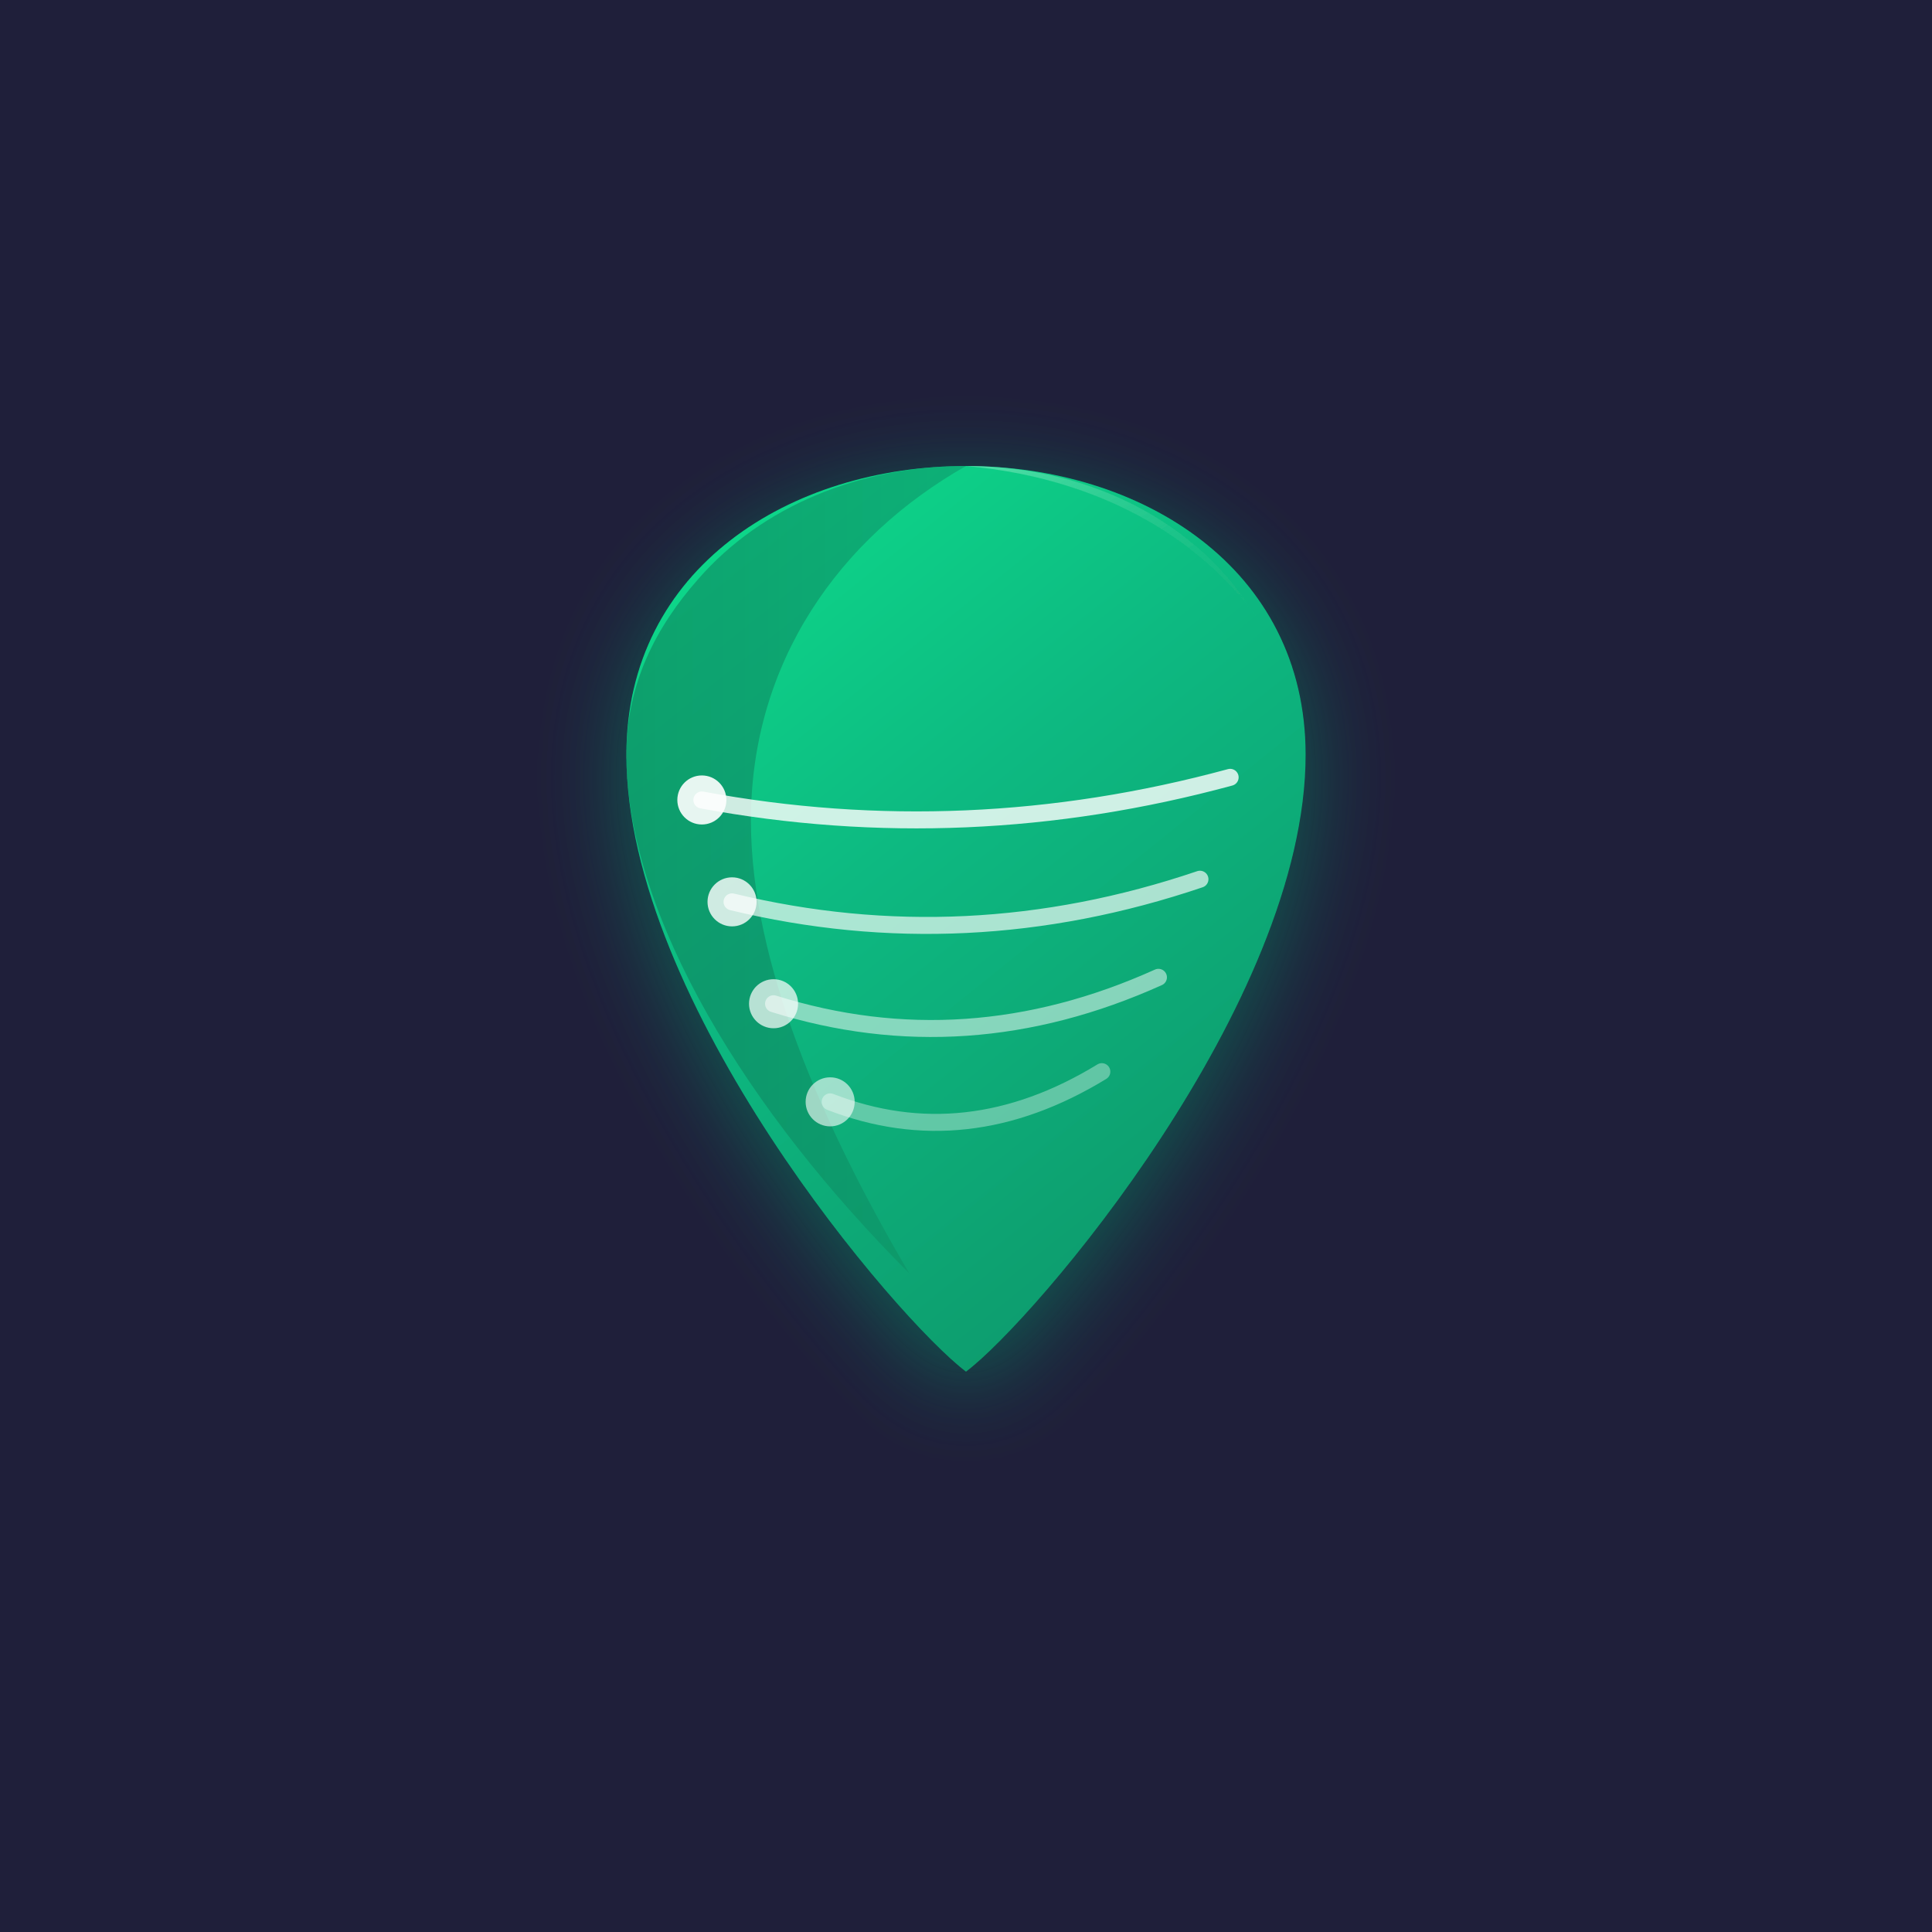
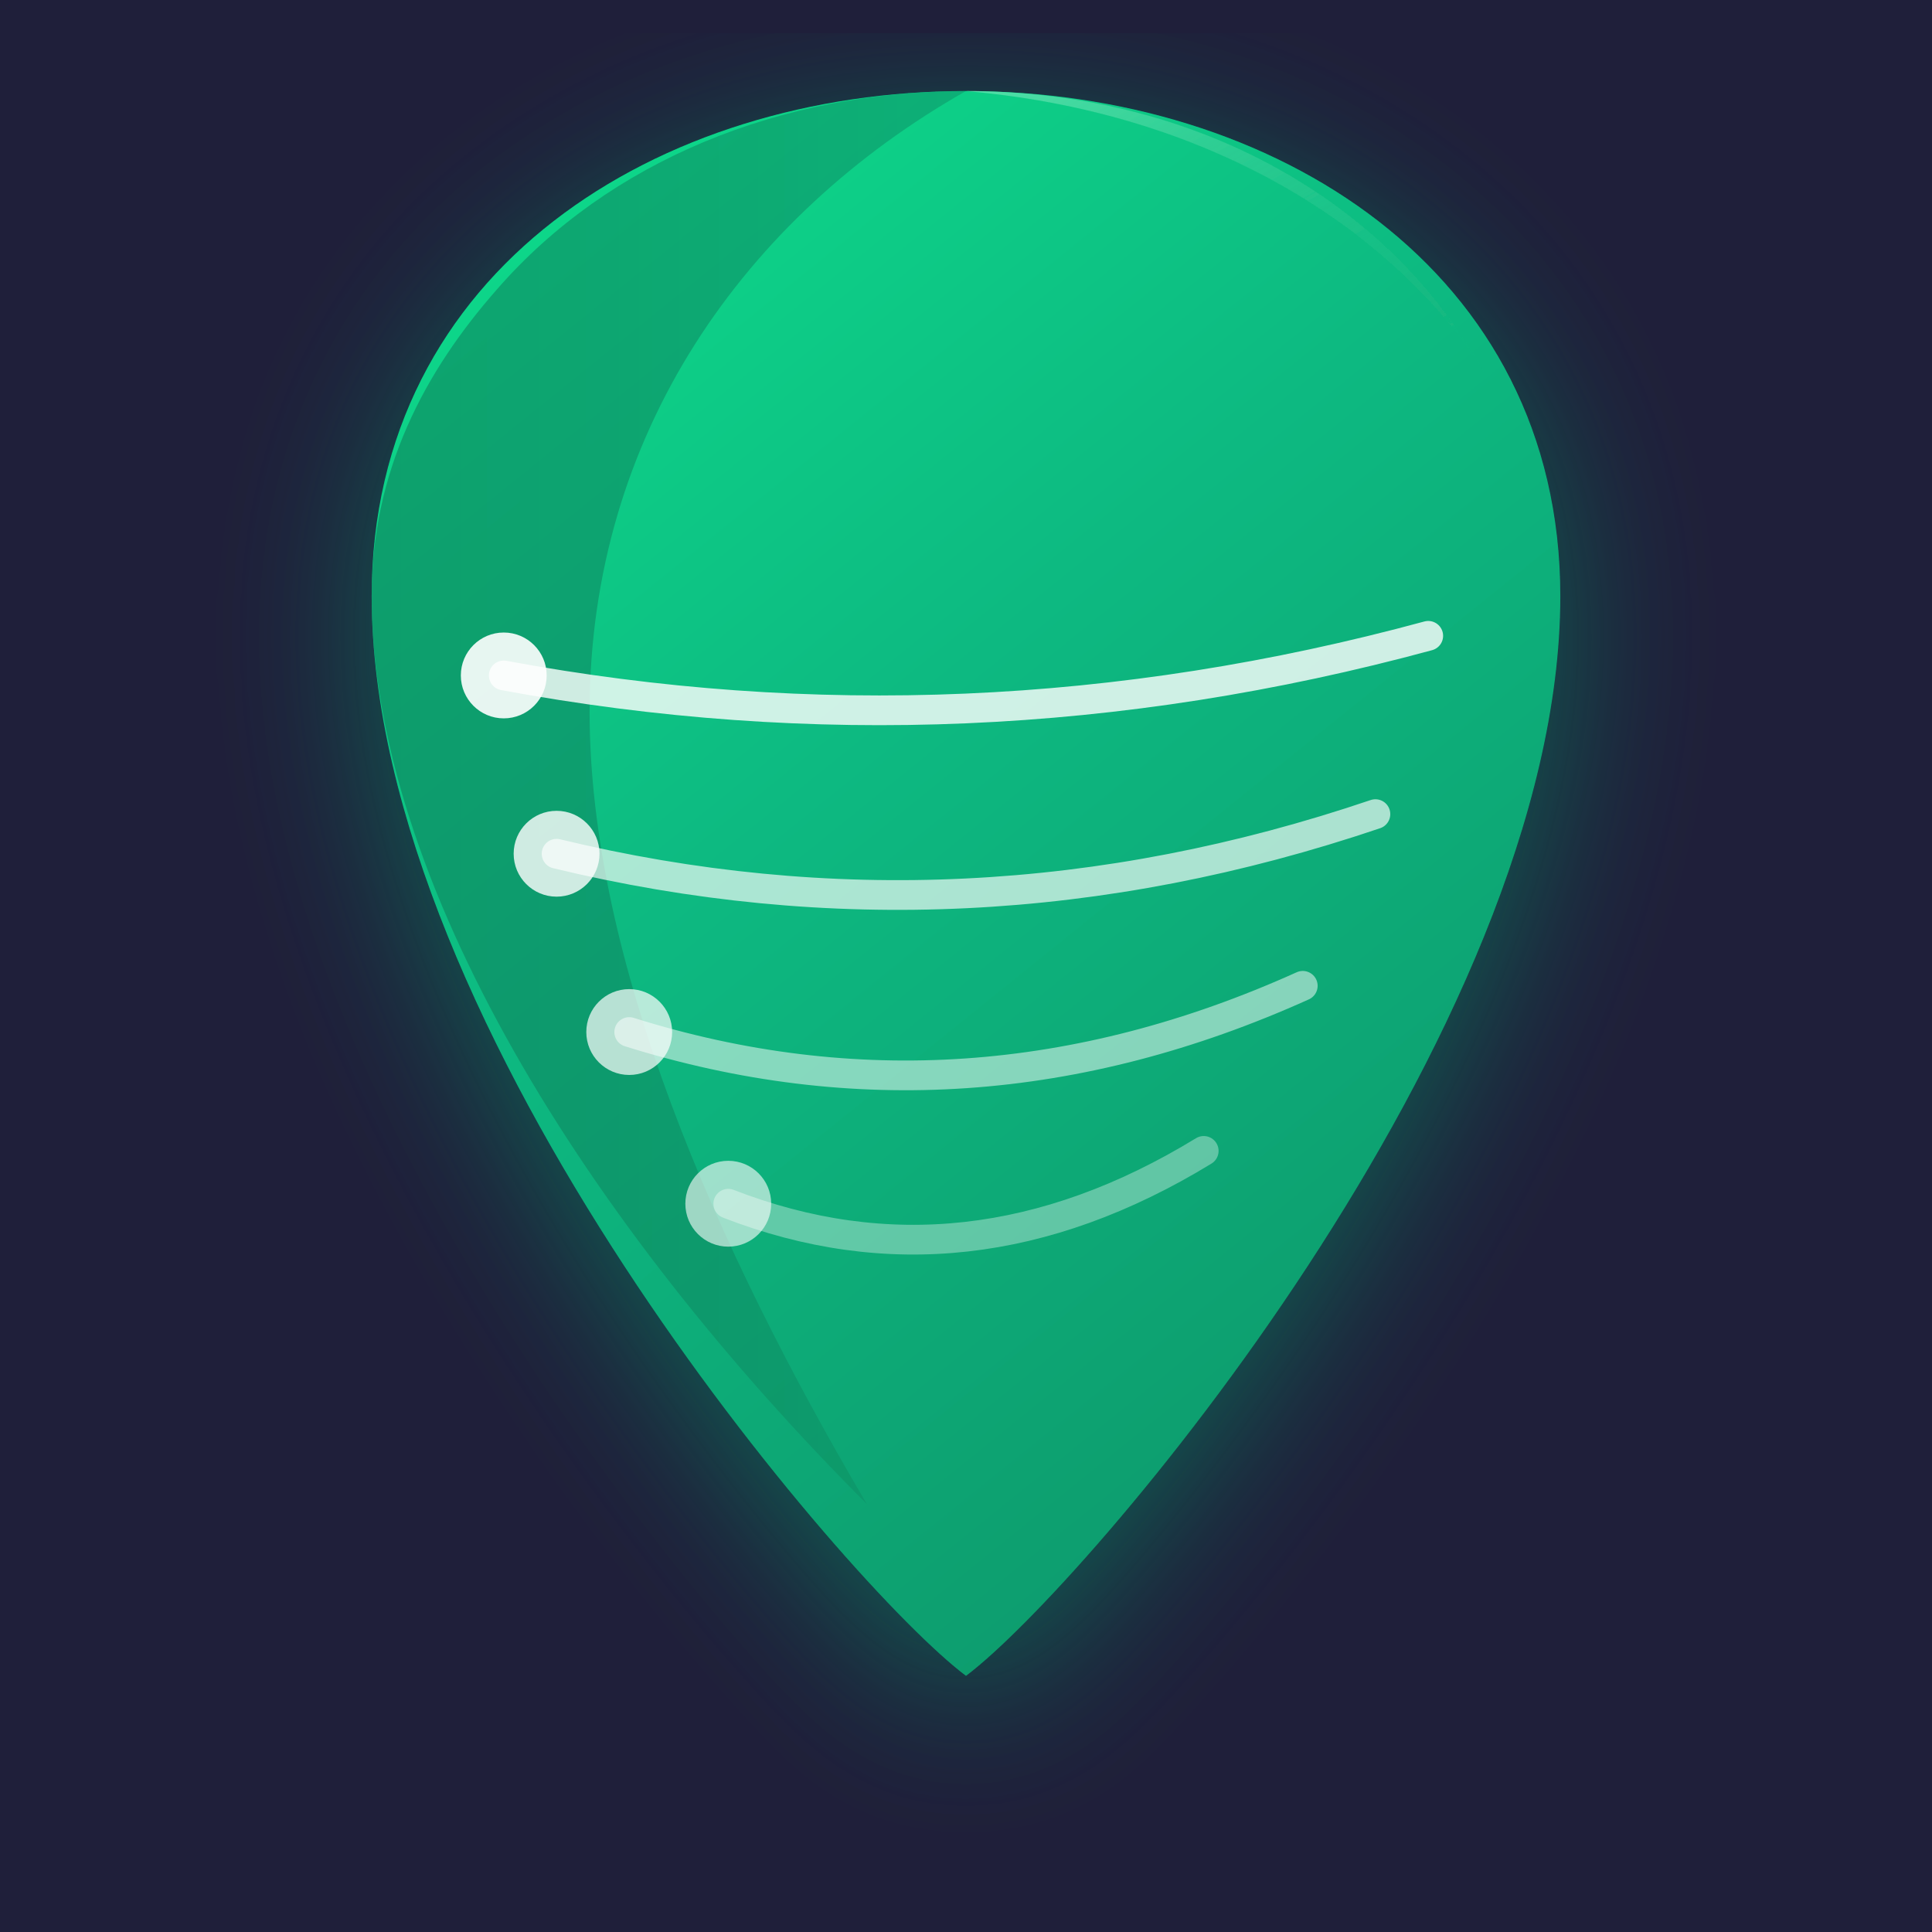
<svg xmlns="http://www.w3.org/2000/svg" width="1024" height="1024" viewBox="0 0 1024 1024">
  <rect width="1024" height="1024" fill="#1f1f3a" />
  <defs>
    <linearGradient id="pickMain" x1="20%" y1="0%" x2="80%" y2="100%">
      <stop offset="0%" style="stop-color:#10d98a" />
      <stop offset="40%" style="stop-color:#10b981" />
      <stop offset="100%" style="stop-color:#059669" />
    </linearGradient>
    <linearGradient id="pickLeft" x1="0%" y1="0%" x2="100%" y2="0%">
      <stop offset="0%" style="stop-color:#047857" />
      <stop offset="100%" style="stop-color:#059669" />
    </linearGradient>
    <linearGradient id="pickHighlight" x1="0%" y1="0%" x2="100%" y2="100%">
      <stop offset="0%" style="stop-color:#6ee7b7;stop-opacity:1" />
      <stop offset="100%" style="stop-color:#10b981;stop-opacity:0" />
    </linearGradient>
    <filter id="pickShadow" x="-50%" y="-50%" width="200%" height="200%">
      <feDropShadow dx="0" dy="10" stdDeviation="24" flood-color="#059669" flood-opacity="0.55" />
    </filter>
    <clipPath id="pickClip">
      <path d="M512 247c-93 0-180 54-180 153 0 132 144 300 180 327 36-27 180-195 180-327 0-99-87-153-180-153Z" />
    </clipPath>
  </defs>
-   <g filter="url(#pickShadow)">
-     <path d="M512 247c-93 0-180 54-180 153 0 132 144 300 180 327 36-27 180-195 180-327 0-99-87-153-180-153Z" fill="url(#pickMain)" />
-     <path d="M512 247c-56 0-108 21-142 60-22 25-38 55-38 93 0 86 65 190 150 275-46-78-84-165-84-240 0-84 47-150 114-188Z" fill="url(#pickLeft)" opacity="0.55" />
-     <path d="M512 247c68 0 128 32 158 87-24-40-78-80-158-87Z" fill="url(#pickHighlight)" opacity="0.7" />
-   </g>
-   <g clip-path="url(#pickClip)">
-     <path d="M372 424 Q 512 450 652 412" fill="none" stroke="rgba(255,255,255,0.8)" stroke-width="9" stroke-linecap="round" />
-     <circle cx="372" cy="424" r="13" fill="rgba(255,255,255,0.9)" />
-     <path d="M388 478 Q 512 508 636 466" fill="none" stroke="rgba(255,255,255,0.65)" stroke-width="9" stroke-linecap="round" />
-     <circle cx="388" cy="478" r="13" fill="rgba(255,255,255,0.8)" />
-     <path d="M410 532 Q 512 564 614 518" fill="none" stroke="rgba(255,255,255,0.5)" stroke-width="9" stroke-linecap="round" />
-     <circle cx="410" cy="532" r="13" fill="rgba(255,255,255,0.7)" />
-     <path d="M440 584 Q 512 612 584 568" fill="none" stroke="rgba(255,255,255,0.35)" stroke-width="9" stroke-linecap="round" />
-     <circle cx="440" cy="584" r="13" fill="rgba(255,255,255,0.6)" />
+   <g transform="translate(512 512) scale(1.75) translate(-512 -512)">
+     <g filter="url(#pickShadow)">
+       <path d="M512 247c-93 0-180 54-180 153 0 132 144 300 180 327 36-27 180-195 180-327 0-99-87-153-180-153Z" fill="url(#pickMain)" />
+       <path d="M512 247c-56 0-108 21-142 60-22 25-38 55-38 93 0 86 65 190 150 275-46-78-84-165-84-240 0-84 47-150 114-188Z" fill="url(#pickLeft)" opacity="0.55" />
+       <path d="M512 247c68 0 128 32 158 87-24-40-78-80-158-87Z" fill="url(#pickHighlight)" opacity="0.7" />
+     </g>
+     <g clip-path="url(#pickClip)">
+       <path d="M372 424 Q 512 450 652 412" fill="none" stroke="rgba(255,255,255,0.8)" stroke-width="9" stroke-linecap="round" />
+       <circle cx="372" cy="424" r="13" fill="rgba(255,255,255,0.9)" />
+       <path d="M388 478 Q 512 508 636 466" fill="none" stroke="rgba(255,255,255,0.65)" stroke-width="9" stroke-linecap="round" />
+       <circle cx="388" cy="478" r="13" fill="rgba(255,255,255,0.8)" />
+       <path d="M410 532 Q 512 564 614 518" fill="none" stroke="rgba(255,255,255,0.5)" stroke-width="9" stroke-linecap="round" />
+       <circle cx="410" cy="532" r="13" fill="rgba(255,255,255,0.7)" />
+       <path d="M440 584 Q 512 612 584 568" fill="none" stroke="rgba(255,255,255,0.35)" stroke-width="9" stroke-linecap="round" />
+       <circle cx="440" cy="584" r="13" fill="rgba(255,255,255,0.6)" />
+     </g>
  </g>
</svg>
